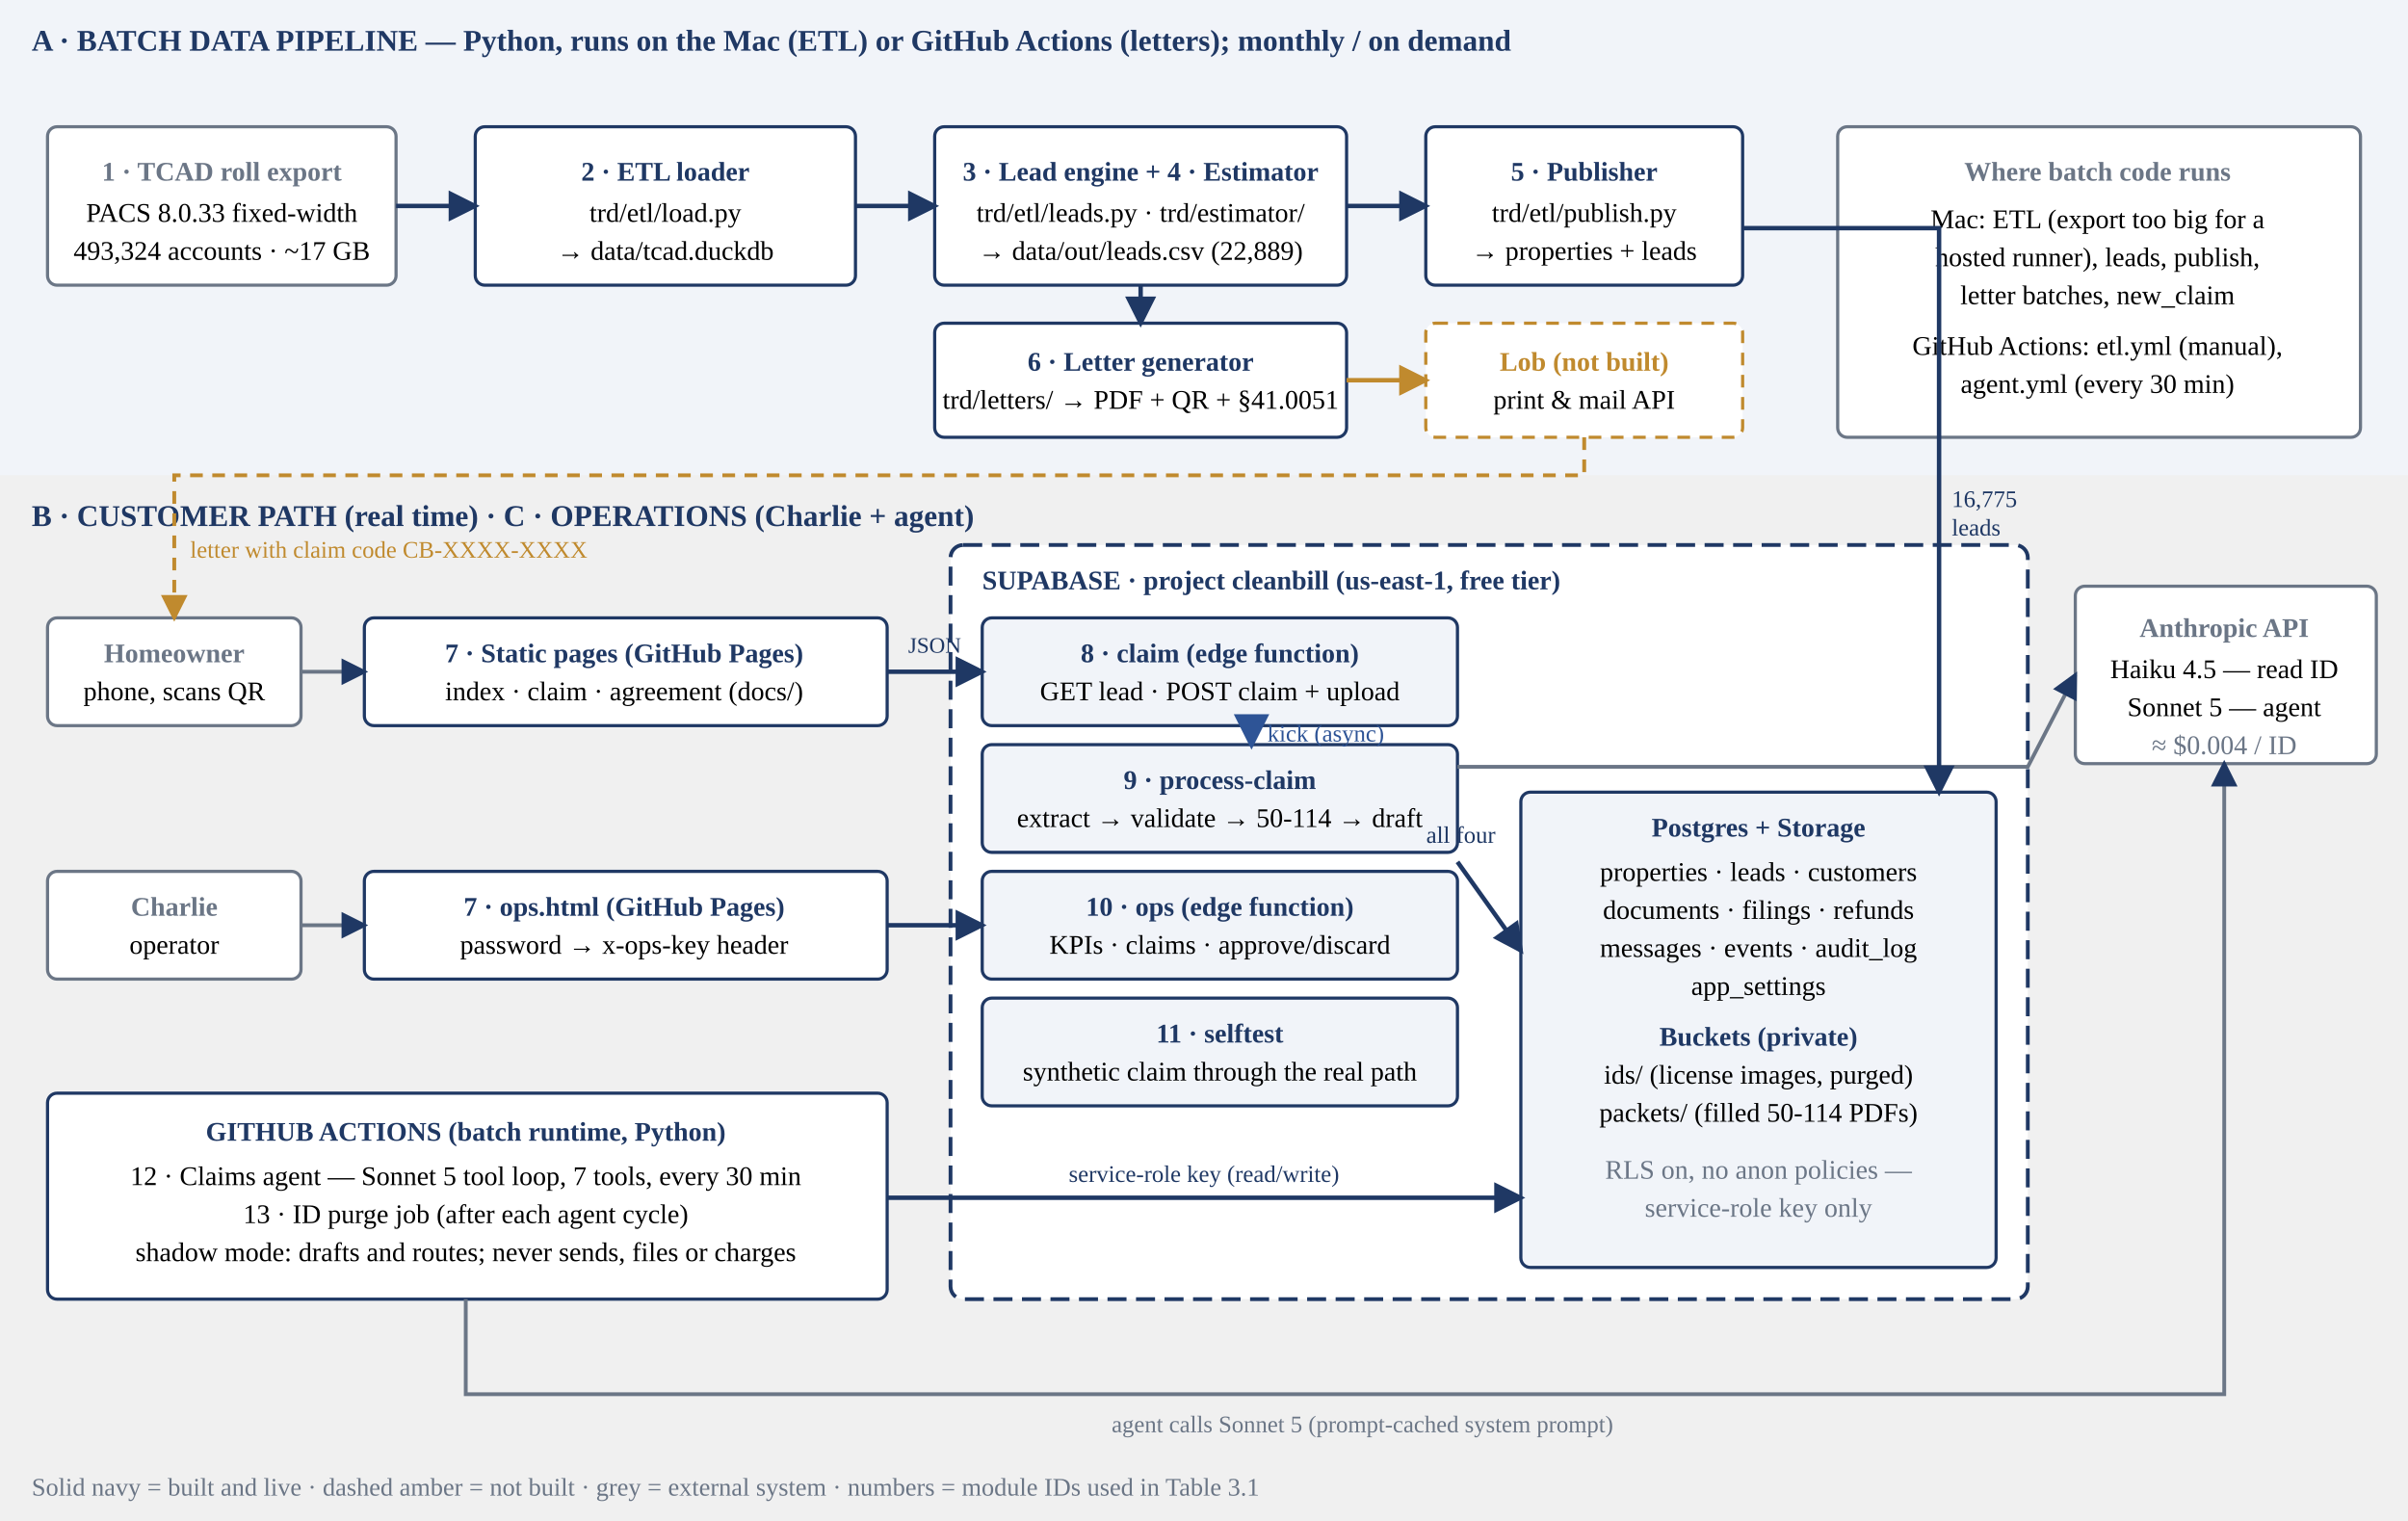
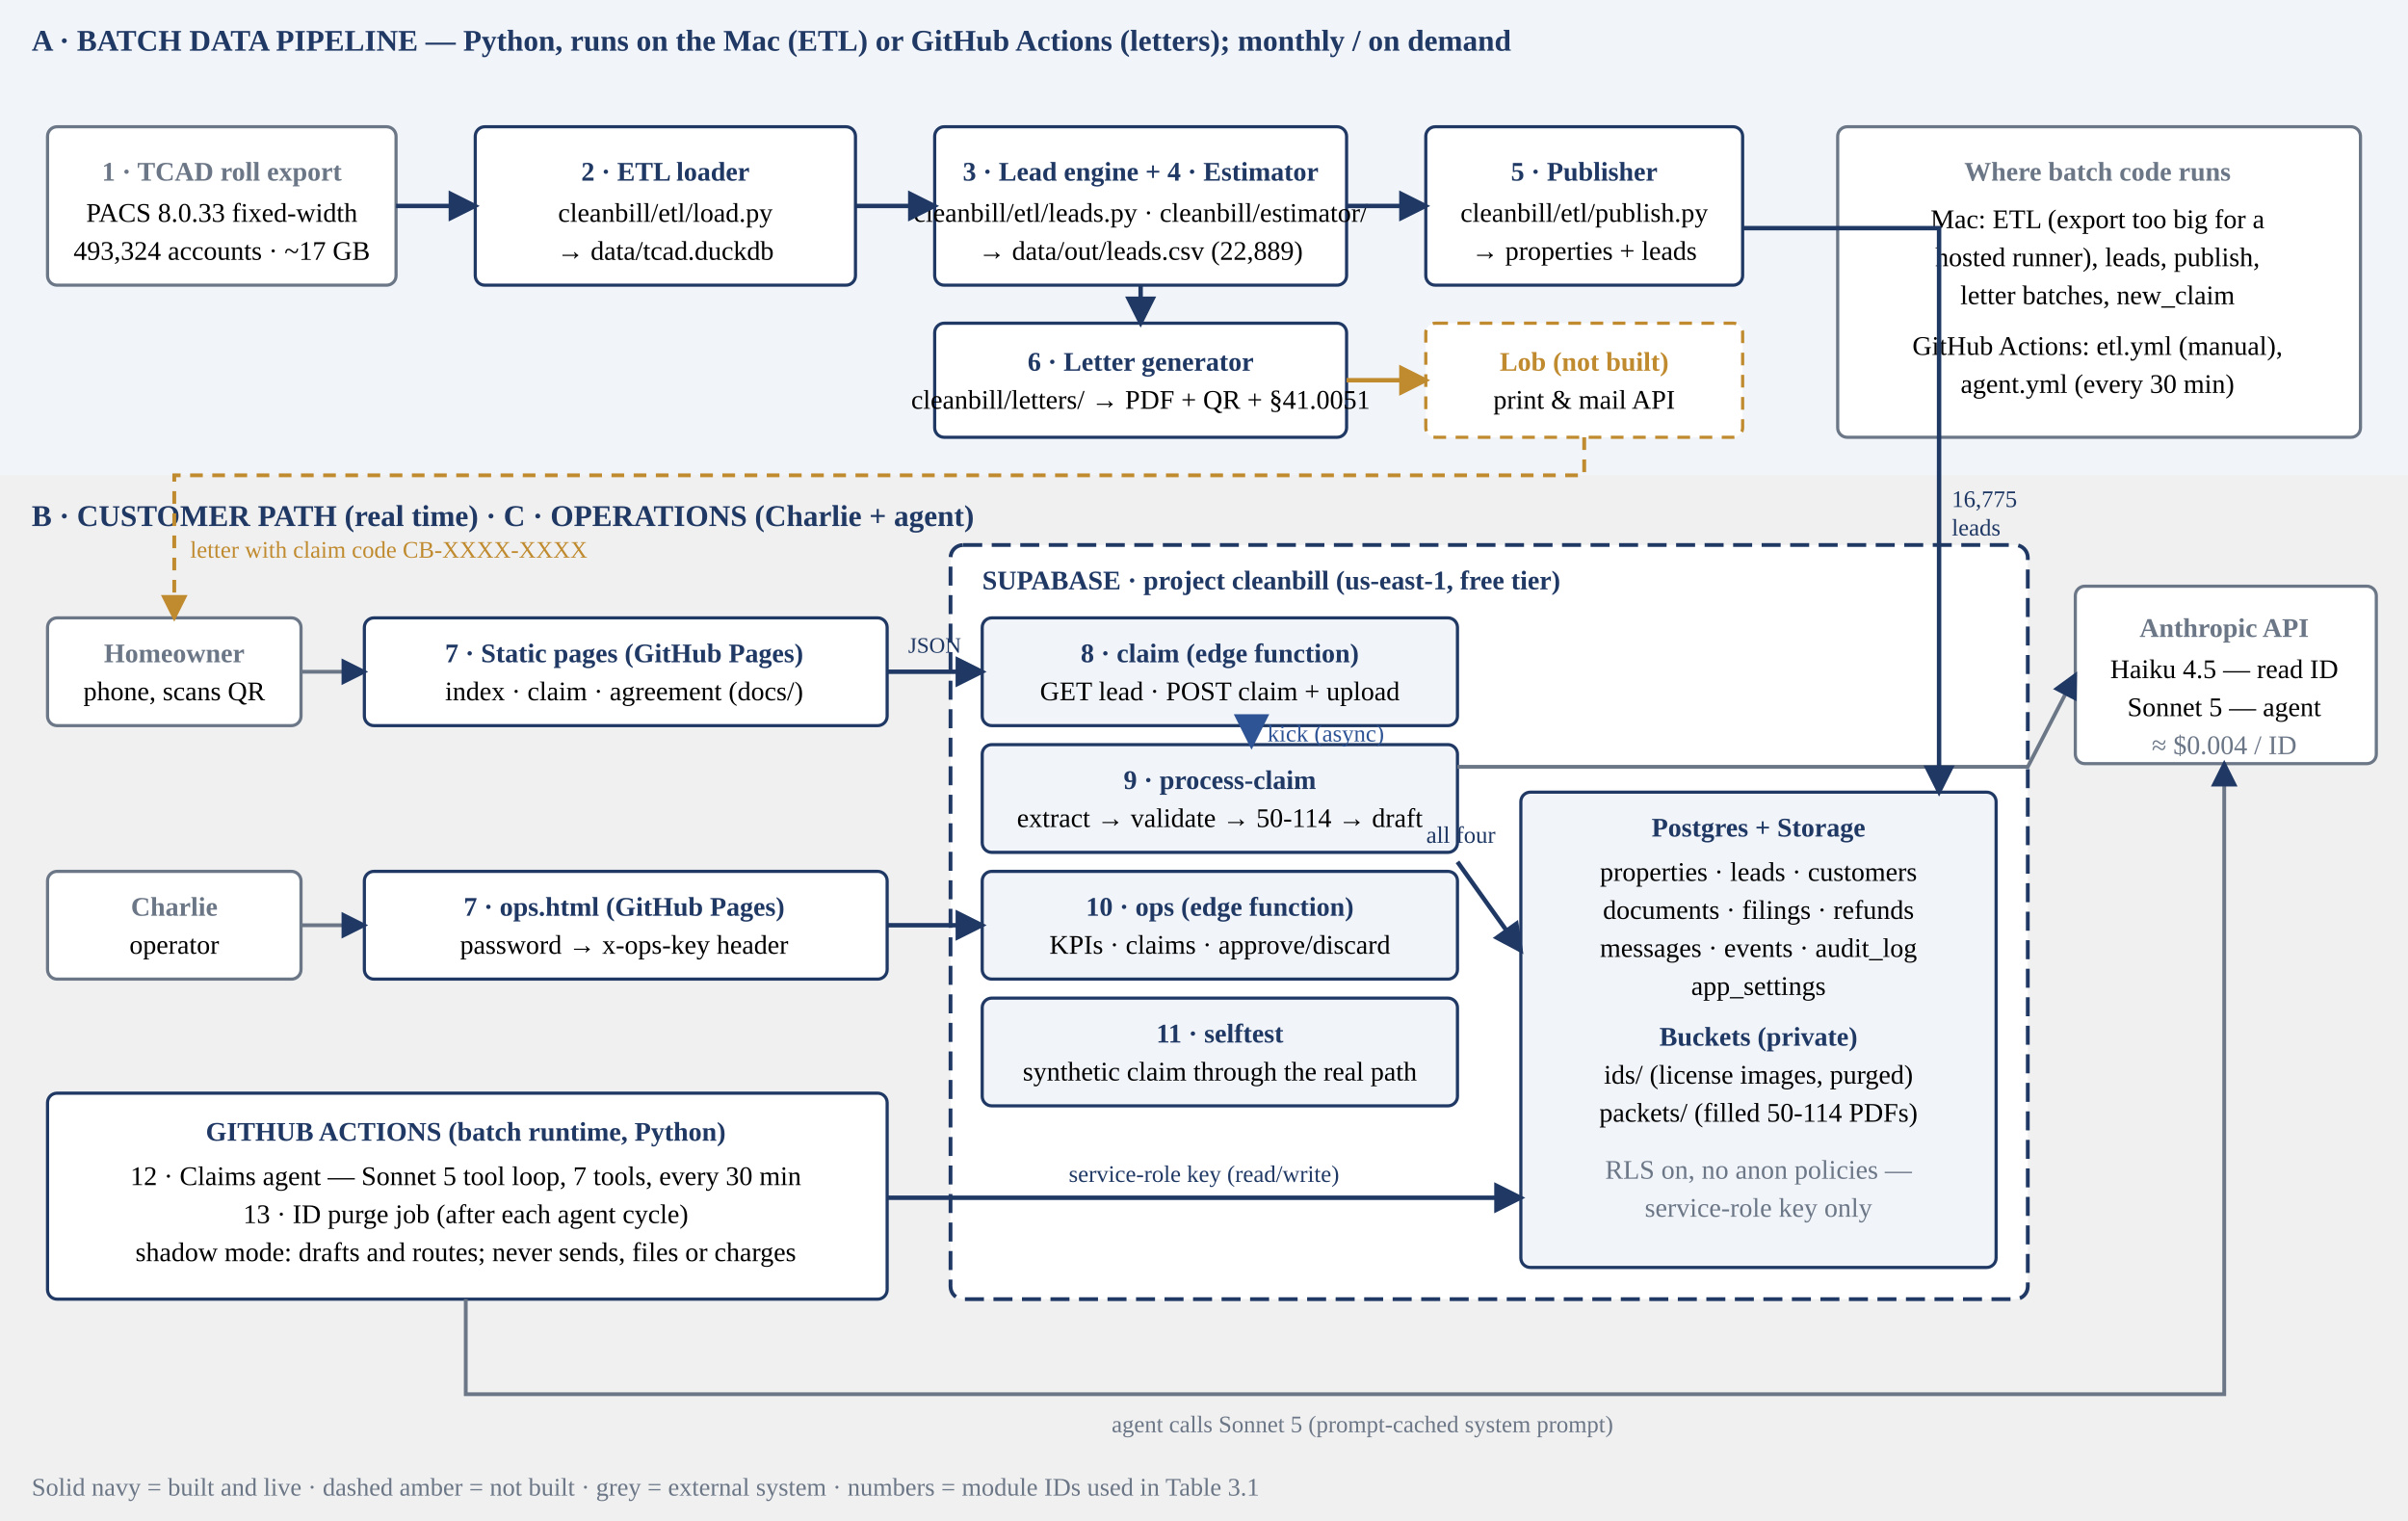
<svg xmlns="http://www.w3.org/2000/svg" viewBox="0 0 760 480">
  <defs>
    <marker id="a1" markerWidth="7" markerHeight="7" refX="6" refY="3.5" orient="auto">
      <path d="M0,0 L7,3.5 L0,7 z" fill="#1F3864" />
    </marker>
    <marker id="a2" markerWidth="7" markerHeight="7" refX="6" refY="3.5" orient="auto">
      <path d="M0,0 L7,3.5 L0,7 z" fill="#C08A2E" />
    </marker>
    <marker id="a3" markerWidth="7" markerHeight="7" refX="6" refY="3.5" orient="auto">
      <path d="M0,0 L7,3.5 L0,7 z" fill="#2E5496" />
    </marker>
  </defs>
  <rect x="0" y="0" width="760" height="150" fill="#F1F4F9" />
  <text x="10" y="16" font-size="9.5" font-weight="700" fill="#1F3864">A · BATCH DATA PIPELINE — Python, runs on the Mac (ETL) or GitHub Actions (letters); monthly / on demand</text>
  <g font-size="8.5">
    <rect x="15" y="40" width="110" height="50" rx="3" fill="#fff" stroke="#6B7686" />
    <text x="70" y="57" text-anchor="middle" font-weight="700" fill="#6B7686">1 · TCAD roll export</text>
    <text x="70" y="70" text-anchor="middle">PACS 8.0.33 fixed-width</text>
    <text x="70" y="82" text-anchor="middle">493,324 accounts · ~17 GB</text>
    <rect x="150" y="40" width="120" height="50" rx="3" fill="#fff" stroke="#1F3864" />
    <text x="210" y="57" text-anchor="middle" font-weight="700" fill="#1F3864">2 · ETL loader</text>
-     <text x="210" y="70" text-anchor="middle">trd/etl/load.py</text>
+     <text x="210" y="70" text-anchor="middle">cleanbill/etl/load.py</text>
    <text x="210" y="82" text-anchor="middle">→ data/tcad.duckdb</text>
    <rect x="295" y="40" width="130" height="50" rx="3" fill="#fff" stroke="#1F3864" />
    <text x="360" y="57" text-anchor="middle" font-weight="700" fill="#1F3864">3 · Lead engine + 4 · Estimator</text>
-     <text x="360" y="70" text-anchor="middle">trd/etl/leads.py · trd/estimator/</text>
+     <text x="360" y="70" text-anchor="middle">cleanbill/etl/leads.py · cleanbill/estimator/</text>
    <text x="360" y="82" text-anchor="middle">→ data/out/leads.csv (22,889)</text>
    <rect x="450" y="40" width="100" height="50" rx="3" fill="#fff" stroke="#1F3864" />
    <text x="500" y="57" text-anchor="middle" font-weight="700" fill="#1F3864">5 · Publisher</text>
-     <text x="500" y="70" text-anchor="middle">trd/etl/publish.py</text>
+     <text x="500" y="70" text-anchor="middle">cleanbill/etl/publish.py</text>
    <text x="500" y="82" text-anchor="middle">→ properties + leads</text>
    <rect x="295" y="102" width="130" height="36" rx="3" fill="#fff" stroke="#1F3864" />
    <text x="360" y="117" text-anchor="middle" font-weight="700" fill="#1F3864">6 · Letter generator</text>
-     <text x="360" y="129" text-anchor="middle">trd/letters/ → PDF + QR + §41.0051</text>
+     <text x="360" y="129" text-anchor="middle">cleanbill/letters/ → PDF + QR + §41.0051</text>
    <rect x="450" y="102" width="100" height="36" rx="3" fill="#fff" stroke="#C08A2E" stroke-dasharray="4 3" />
    <text x="500" y="117" text-anchor="middle" font-weight="700" fill="#C08A2E">Lob (not built)</text>
    <text x="500" y="129" text-anchor="middle">print &amp; mail API</text>
    <rect x="580" y="40" width="165" height="98" rx="3" fill="#fff" stroke="#6B7686" />
    <text x="662" y="57" text-anchor="middle" font-weight="700" fill="#6B7686">Where batch code runs</text>
    <text x="662" y="72" text-anchor="middle">Mac: ETL (export too big for a</text>
    <text x="662" y="84" text-anchor="middle">hosted runner), leads, publish,</text>
    <text x="662" y="96" text-anchor="middle">letter batches, new_claim</text>
    <text x="662" y="112" text-anchor="middle">GitHub Actions: etl.yml (manual),</text>
    <text x="662" y="124" text-anchor="middle">agent.yml (every 30 min)</text>
  </g>
  <line x1="125" y1="65" x2="150" y2="65" stroke="#1F3864" stroke-width="1.4" marker-end="url(#a1)" />
  <line x1="270" y1="65" x2="295" y2="65" stroke="#1F3864" stroke-width="1.4" marker-end="url(#a1)" />
  <line x1="425" y1="65" x2="450" y2="65" stroke="#1F3864" stroke-width="1.4" marker-end="url(#a1)" />
  <line x1="360" y1="90" x2="360" y2="102" stroke="#1F3864" stroke-width="1.4" marker-end="url(#a1)" />
  <line x1="425" y1="120" x2="450" y2="120" stroke="#C08A2E" stroke-width="1.4" marker-end="url(#a2)" />
  <text x="10" y="166" font-size="9.5" font-weight="700" fill="#1F3864">B · CUSTOMER PATH (real time)  ·  C · OPERATIONS (Charlie + agent)</text>
  <rect x="300" y="172" width="340" height="238" rx="4" fill="#fff" stroke="#1F3864" stroke-width="1.2" stroke-dasharray="6 3" />
  <text x="310" y="186" font-size="8.5" font-weight="700" fill="#1F3864">SUPABASE · project cleanbill (us-east-1, free tier)</text>
  <g font-size="8.5">
    <rect x="310" y="195" width="150" height="34" rx="3" fill="#F1F4F9" stroke="#1F3864" />
    <text x="385" y="209" text-anchor="middle" font-weight="700" fill="#1F3864">8 · claim (edge function)</text>
    <text x="385" y="221" text-anchor="middle">GET lead · POST claim + upload</text>
    <rect x="310" y="235" width="150" height="34" rx="3" fill="#F1F4F9" stroke="#1F3864" />
    <text x="385" y="249" text-anchor="middle" font-weight="700" fill="#1F3864">9 · process-claim</text>
    <text x="385" y="261" text-anchor="middle">extract → validate → 50-114 → draft</text>
    <rect x="310" y="275" width="150" height="34" rx="3" fill="#F1F4F9" stroke="#1F3864" />
    <text x="385" y="289" text-anchor="middle" font-weight="700" fill="#1F3864">10 · ops (edge function)</text>
    <text x="385" y="301" text-anchor="middle">KPIs · claims · approve/discard</text>
    <rect x="310" y="315" width="150" height="34" rx="3" fill="#F1F4F9" stroke="#1F3864" />
    <text x="385" y="329" text-anchor="middle" font-weight="700" fill="#1F3864">11 · selftest</text>
    <text x="385" y="341" text-anchor="middle">synthetic claim through the real path</text>
    <rect x="480" y="250" width="150" height="150" rx="3" fill="#F1F4F9" stroke="#1F3864" />
    <text x="555" y="264" text-anchor="middle" font-weight="700" fill="#1F3864">Postgres + Storage</text>
    <text x="555" y="278" text-anchor="middle">properties · leads · customers</text>
    <text x="555" y="290" text-anchor="middle">documents · filings · refunds</text>
    <text x="555" y="302" text-anchor="middle">messages · events · audit_log</text>
    <text x="555" y="314" text-anchor="middle">app_settings</text>
    <text x="555" y="330" text-anchor="middle" font-weight="700" fill="#1F3864">Buckets (private)</text>
    <text x="555" y="342" text-anchor="middle">ids/ (license images, purged)</text>
    <text x="555" y="354" text-anchor="middle">packets/ (filled 50-114 PDFs)</text>
    <text x="555" y="372" text-anchor="middle" fill="#6B7686">RLS on, no anon policies —</text>
    <text x="555" y="384" text-anchor="middle" fill="#6B7686">service-role key only</text>
  </g>
  <line x1="460" y1="272" x2="480" y2="300" stroke="#1F3864" stroke-width="1.4" marker-end="url(#a1)" />
  <text x="472" y="266" font-size="7.5" fill="#1F3864" text-anchor="end">all four</text>
  <path d="M395,229 L395,235" stroke="#2E5496" stroke-width="1.6" marker-end="url(#a3)" />
  <text x="400" y="234" font-size="7.5" fill="#2E5496">kick (async)</text>
  <g font-size="8.5">
    <rect x="655" y="185" width="95" height="56" rx="3" fill="#fff" stroke="#6B7686" />
    <text x="702" y="201" text-anchor="middle" font-weight="700" fill="#6B7686">Anthropic API</text>
    <text x="702" y="214" text-anchor="middle">Haiku 4.5 — read ID</text>
    <text x="702" y="226" text-anchor="middle">Sonnet 5 — agent</text>
    <text x="702" y="238" text-anchor="middle" fill="#6B7686">≈ $0.004 / ID</text>
  </g>
  <path d="M460,242 L640,242 L655,213" fill="none" stroke="#6B7686" stroke-width="1.2" marker-end="url(#a1)" />
  <path d="M550,72 L612,72 L612,250" fill="none" stroke="#1F3864" stroke-width="1.4" marker-end="url(#a1)" />
  <text x="616" y="160" font-size="7.5" fill="#1F3864">16,775</text>
  <text x="616" y="169" font-size="7.5" fill="#1F3864">leads</text>
  <g font-size="8.5">
    <rect x="15" y="195" width="80" height="34" rx="3" fill="#fff" stroke="#6B7686" />
    <text x="55" y="209" text-anchor="middle" font-weight="700" fill="#6B7686">Homeowner</text>
    <text x="55" y="221" text-anchor="middle">phone, scans QR</text>
    <rect x="115" y="195" width="165" height="34" rx="3" fill="#fff" stroke="#1F3864" />
    <text x="197" y="209" text-anchor="middle" font-weight="700" fill="#1F3864">7 · Static pages (GitHub Pages)</text>
    <text x="197" y="221" text-anchor="middle">index · claim · agreement (docs/)</text>
    <rect x="15" y="275" width="80" height="34" rx="3" fill="#fff" stroke="#6B7686" />
    <text x="55" y="289" text-anchor="middle" font-weight="700" fill="#6B7686">Charlie</text>
    <text x="55" y="301" text-anchor="middle">operator</text>
    <rect x="115" y="275" width="165" height="34" rx="3" fill="#fff" stroke="#1F3864" />
    <text x="197" y="289" text-anchor="middle" font-weight="700" fill="#1F3864">7 · ops.html (GitHub Pages)</text>
    <text x="197" y="301" text-anchor="middle">password → x-ops-key header</text>
    <rect x="15" y="345" width="265" height="65" rx="3" fill="#fff" stroke="#1F3864" />
    <text x="147" y="360" text-anchor="middle" font-weight="700" fill="#1F3864">GITHUB ACTIONS (batch runtime, Python)</text>
    <text x="147" y="374" text-anchor="middle">12 · Claims agent — Sonnet 5 tool loop, 7 tools, every 30 min</text>
    <text x="147" y="386" text-anchor="middle">13 · ID purge job (after each agent cycle)</text>
    <text x="147" y="398" text-anchor="middle">shadow mode: drafts and routes; never sends, files or charges</text>
  </g>
  <line x1="95" y1="212" x2="115" y2="212" stroke="#6B7686" stroke-width="1.2" marker-end="url(#a1)" />
  <line x1="280" y1="212" x2="310" y2="212" stroke="#1F3864" stroke-width="1.4" marker-end="url(#a1)" />
  <text x="295" y="206" font-size="7" fill="#1F3864" text-anchor="middle">JSON</text>
  <line x1="95" y1="292" x2="115" y2="292" stroke="#6B7686" stroke-width="1.2" marker-end="url(#a1)" />
  <line x1="280" y1="292" x2="310" y2="292" stroke="#1F3864" stroke-width="1.4" marker-end="url(#a1)" />
  <path d="M500,138 L500,150 L55,150 L55,195" fill="none" stroke="#C08A2E" stroke-width="1.2" stroke-dasharray="4 3" marker-end="url(#a2)" />
  <text x="60" y="176" font-size="7.5" fill="#C08A2E">letter with claim code CB-XXXX-XXXX</text>
  <path d="M280,378 L480,378" fill="none" stroke="#1F3864" stroke-width="1.4" marker-end="url(#a1)" />
  <text x="380" y="373" font-size="7.5" fill="#1F3864" text-anchor="middle">service-role key (read/write)</text>
  <path d="M147,410 L147,440 L702,440 L702,241" fill="none" stroke="#6B7686" stroke-width="1.2" marker-end="url(#a1)" />
  <text x="430" y="452" font-size="7.5" fill="#6B7686" text-anchor="middle">agent calls Sonnet 5 (prompt-cached system prompt)</text>
  <text x="10" y="472" font-size="8" fill="#6B7686">Solid navy = built and live · dashed amber = not built · grey = external system · numbers = module IDs used in Table 3.1</text>
</svg>
